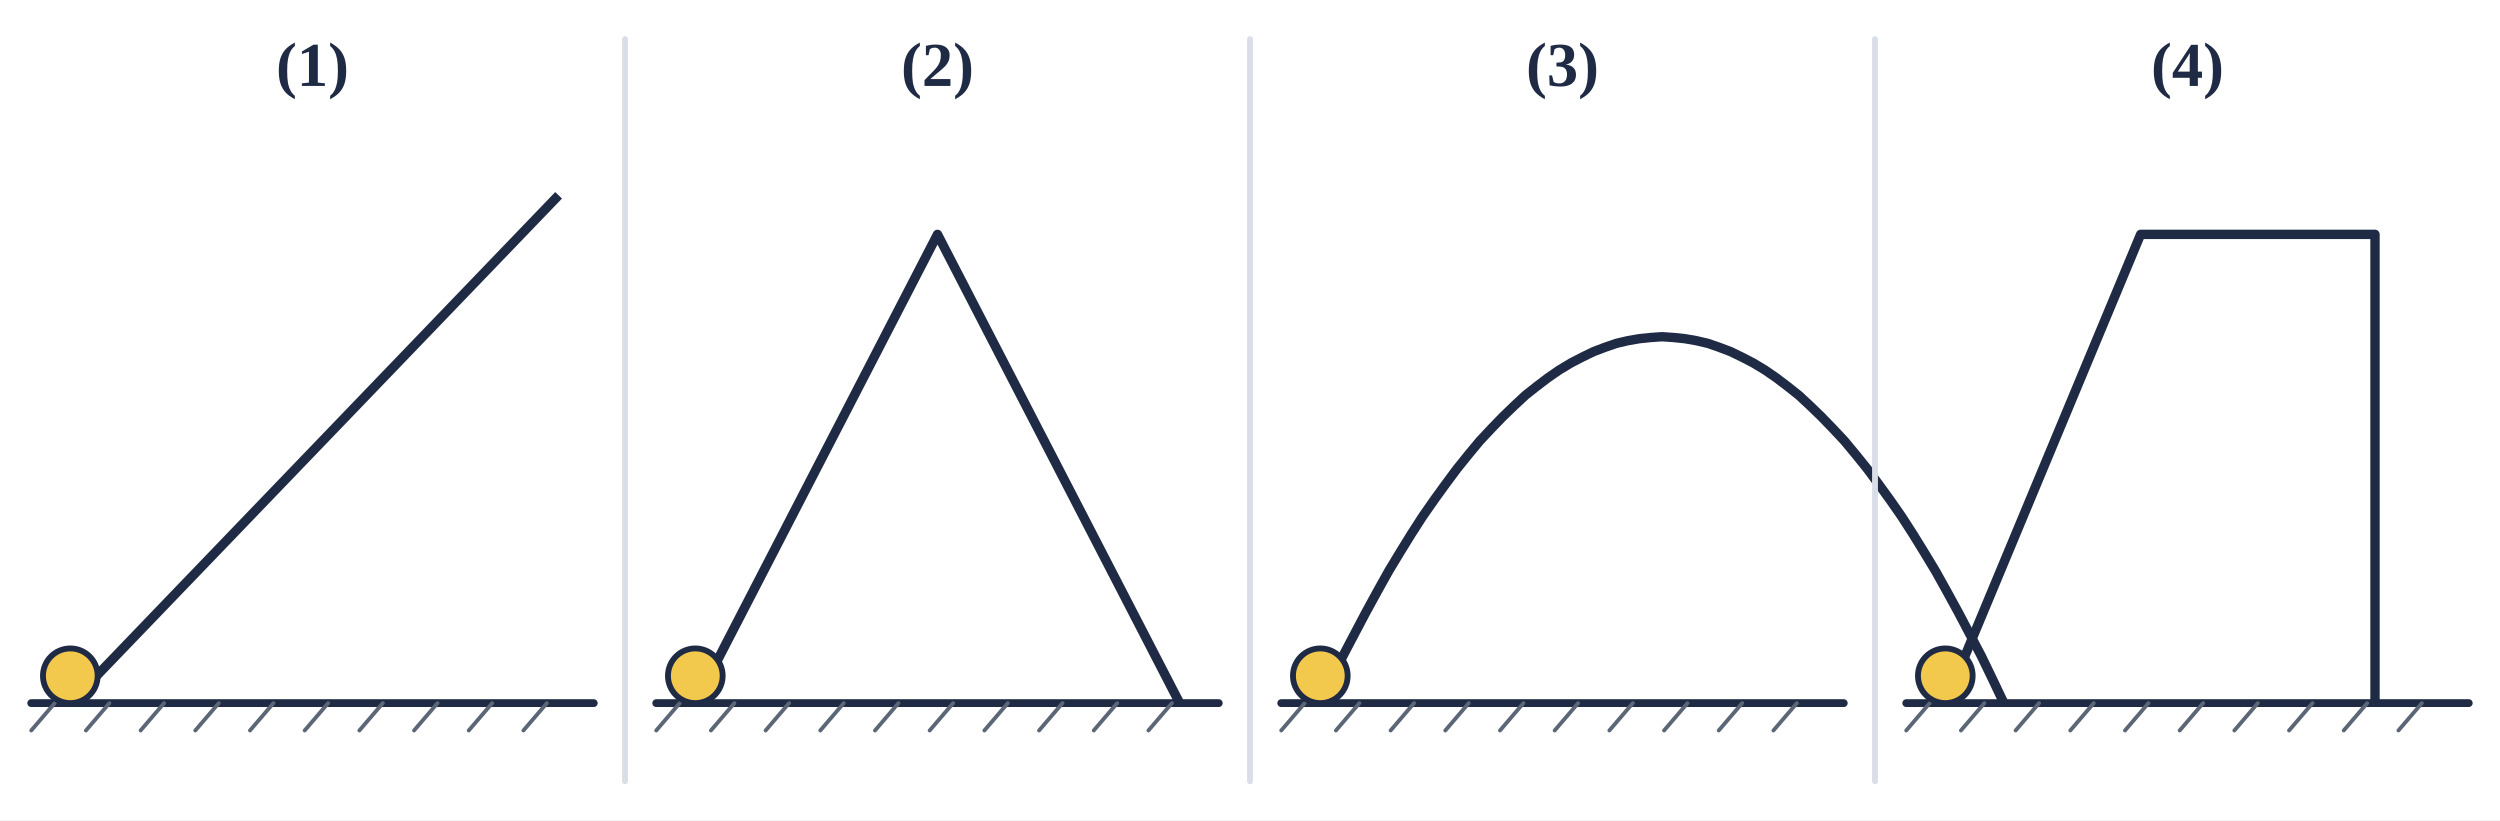
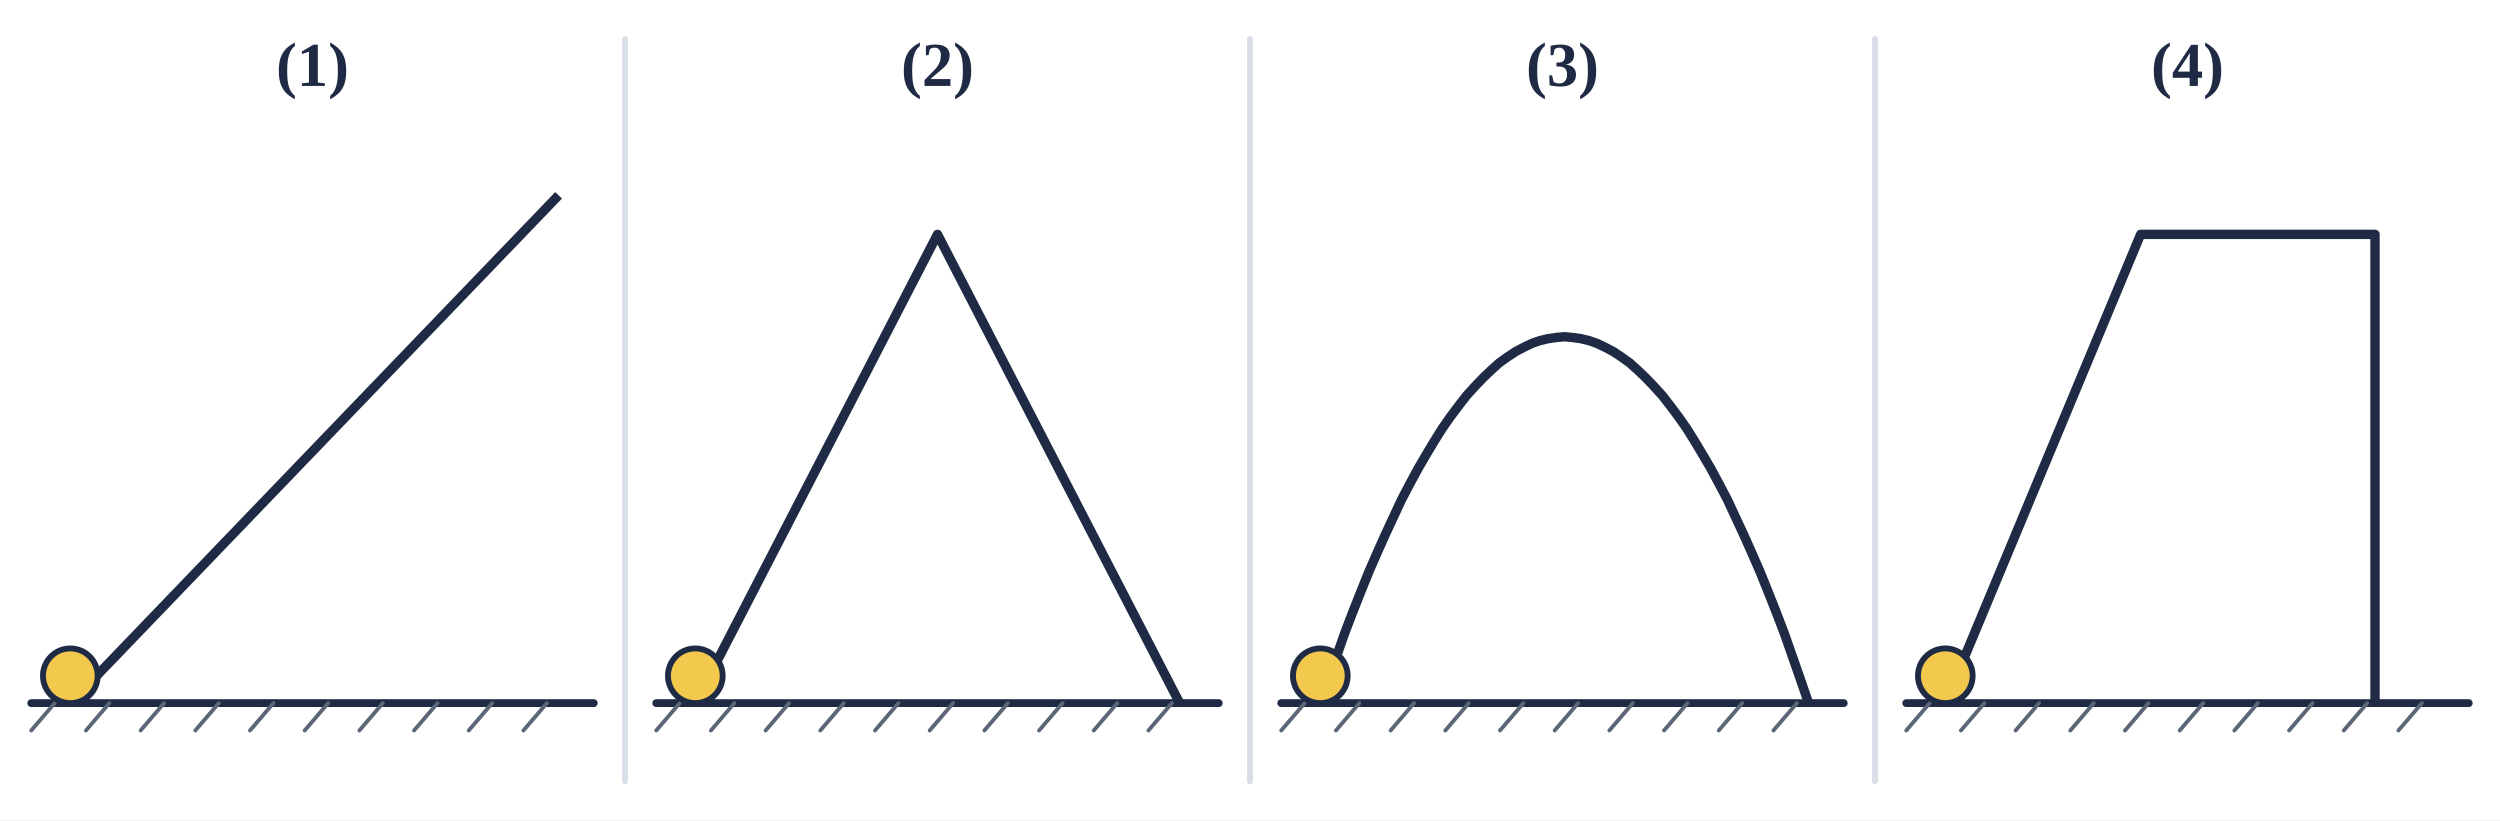
<svg xmlns="http://www.w3.org/2000/svg" viewBox="0 0 640 210" width="640" height="210">
  <rect width="640" height="210" fill="#fff" />
  <text x="80.0" y="22.0" text-anchor="middle" font-size="16" fill="#1f2a44" font-weight="bold" font-family="'Times New Roman',Times,serif">(1)</text>
  <line x1="8.0" y1="180.0" x2="152.0" y2="180.0" stroke="#1f2a44" stroke-width="2" stroke-linecap="round" />
  <line x1="14.0" y1="180.0" x2="8.0" y2="187.0" stroke="#5b6676" stroke-width="1" stroke-linecap="round" />
  <line x1="28.0" y1="180.0" x2="22.0" y2="187.0" stroke="#5b6676" stroke-width="1" stroke-linecap="round" />
  <line x1="42.0" y1="180.0" x2="36.0" y2="187.0" stroke="#5b6676" stroke-width="1" stroke-linecap="round" />
  <line x1="56.0" y1="180.0" x2="50.0" y2="187.0" stroke="#5b6676" stroke-width="1" stroke-linecap="round" />
  <line x1="70.0" y1="180.0" x2="64.0" y2="187.0" stroke="#5b6676" stroke-width="1" stroke-linecap="round" />
  <line x1="84.0" y1="180.0" x2="78.0" y2="187.0" stroke="#5b6676" stroke-width="1" stroke-linecap="round" />
  <line x1="98.0" y1="180.0" x2="92.0" y2="187.0" stroke="#5b6676" stroke-width="1" stroke-linecap="round" />
  <line x1="112.0" y1="180.0" x2="106.0" y2="187.0" stroke="#5b6676" stroke-width="1" stroke-linecap="round" />
  <line x1="126.0" y1="180.0" x2="120.0" y2="187.0" stroke="#5b6676" stroke-width="1" stroke-linecap="round" />
  <line x1="140.0" y1="180.0" x2="134.0" y2="187.0" stroke="#5b6676" stroke-width="1" stroke-linecap="round" />
  <polyline points="18.0,180.0 143.0,50.0" fill="none" stroke="#1f2a44" stroke-width="2.4" stroke-linejoin="round" />
  <circle cx="18.0" cy="173.0" r="7" fill="#f2c94c" stroke="#1f2a44" stroke-width="1.5" />
  <text x="240.0" y="22.0" text-anchor="middle" font-size="16" fill="#1f2a44" font-weight="bold" font-family="'Times New Roman',Times,serif">(2)</text>
  <line x1="160.0" y1="10.0" x2="160.0" y2="200.0" stroke="#d9dee7" stroke-width="1.5" stroke-linecap="round" />
  <line x1="168.0" y1="180.0" x2="312.0" y2="180.0" stroke="#1f2a44" stroke-width="2" stroke-linecap="round" />
  <line x1="174.0" y1="180.0" x2="168.0" y2="187.0" stroke="#5b6676" stroke-width="1" stroke-linecap="round" />
  <line x1="188.0" y1="180.0" x2="182.0" y2="187.0" stroke="#5b6676" stroke-width="1" stroke-linecap="round" />
  <line x1="202.0" y1="180.0" x2="196.0" y2="187.0" stroke="#5b6676" stroke-width="1" stroke-linecap="round" />
  <line x1="216.0" y1="180.0" x2="210.0" y2="187.0" stroke="#5b6676" stroke-width="1" stroke-linecap="round" />
  <line x1="230.0" y1="180.0" x2="224.0" y2="187.0" stroke="#5b6676" stroke-width="1" stroke-linecap="round" />
  <line x1="244.0" y1="180.0" x2="238.0" y2="187.0" stroke="#5b6676" stroke-width="1" stroke-linecap="round" />
  <line x1="258.0" y1="180.0" x2="252.0" y2="187.0" stroke="#5b6676" stroke-width="1" stroke-linecap="round" />
  <line x1="272.0" y1="180.0" x2="266.0" y2="187.0" stroke="#5b6676" stroke-width="1" stroke-linecap="round" />
  <line x1="286.0" y1="180.0" x2="280.0" y2="187.0" stroke="#5b6676" stroke-width="1" stroke-linecap="round" />
  <line x1="300.0" y1="180.0" x2="294.0" y2="187.0" stroke="#5b6676" stroke-width="1" stroke-linecap="round" />
  <polyline points="178.0,180.0 240.0,60.0 302.0,180.0" fill="none" stroke="#1f2a44" stroke-width="2.4" stroke-linejoin="round" />
  <circle cx="178.0" cy="173.0" r="7" fill="#f2c94c" stroke="#1f2a44" stroke-width="1.5" />
  <text x="400.0" y="22.0" text-anchor="middle" font-size="16" fill="#1f2a44" font-weight="bold" font-family="'Times New Roman',Times,serif">(3)</text>
  <line x1="320.0" y1="10.0" x2="320.0" y2="200.0" stroke="#d9dee7" stroke-width="1.5" stroke-linecap="round" />
  <line x1="328.0" y1="180.0" x2="472.0" y2="180.0" stroke="#1f2a44" stroke-width="2" stroke-linecap="round" />
  <line x1="334.0" y1="180.0" x2="328.0" y2="187.0" stroke="#5b6676" stroke-width="1" stroke-linecap="round" />
  <line x1="348.0" y1="180.0" x2="342.0" y2="187.0" stroke="#5b6676" stroke-width="1" stroke-linecap="round" />
  <line x1="362.0" y1="180.0" x2="356.0" y2="187.0" stroke="#5b6676" stroke-width="1" stroke-linecap="round" />
  <line x1="376.0" y1="180.0" x2="370.0" y2="187.0" stroke="#5b6676" stroke-width="1" stroke-linecap="round" />
  <line x1="390.0" y1="180.0" x2="384.0" y2="187.0" stroke="#5b6676" stroke-width="1" stroke-linecap="round" />
  <line x1="404.0" y1="180.0" x2="398.0" y2="187.0" stroke="#5b6676" stroke-width="1" stroke-linecap="round" />
  <line x1="418.0" y1="180.0" x2="412.0" y2="187.0" stroke="#5b6676" stroke-width="1" stroke-linecap="round" />
  <line x1="432.0" y1="180.0" x2="426.0" y2="187.0" stroke="#5b6676" stroke-width="1" stroke-linecap="round" />
  <line x1="446.0" y1="180.0" x2="440.0" y2="187.0" stroke="#5b6676" stroke-width="1" stroke-linecap="round" />
  <line x1="460.0" y1="180.0" x2="454.0" y2="187.0" stroke="#5b6676" stroke-width="1" stroke-linecap="round" />
-   <polyline points="338.0,180.0 340.9,173.9 343.8,167.9 346.8,162.2 349.7,156.7 352.6,151.4 355.5,146.2 358.4,141.4 361.3,136.7 364.2,132.2 367.2,127.9 370.1,123.9 373.0,120.0 375.9,116.4 378.8,112.9 381.8,109.7 384.7,106.7 387.6,103.9 390.5,101.2 393.4,98.9 396.3,96.7 399.2,94.7 402.2,92.9 405.1,91.4 408.0,90.0 410.9,88.9 413.8,87.9 416.8,87.2 419.7,86.7 422.6,86.4 425.5,86.2 428.4,86.4 431.3,86.7 434.2,87.2 437.2,87.9 440.1,88.9 443.0,90.0 445.9,91.4 448.8,92.9 451.8,94.7 454.7,96.7 457.6,98.9 460.5,101.2 463.4,103.9 466.3,106.7 469.2,109.7 472.2,112.9 475.1,116.4 478.0,120.0 480.9,123.9 483.8,127.9 486.8,132.2 489.7,136.7 492.6,141.4 495.5,146.2 498.4,151.4 501.3,156.7 504.2,162.2 507.2,167.9 510.1,173.9 513.0,180.0" fill="none" stroke="#1f2a44" stroke-width="2.4" stroke-linejoin="round" />
+   <polyline points="338.0,180.0 340.1,173.9 342.2,167.9 344.2,162.2 346.3,156.7 348.4,151.4 350.5,146.2 352.6,141.4 354.7,136.7 356.8,132.2 358.8,127.9 360.9,123.9 363.0,120.0 365.1,116.4 367.2,112.9 369.2,109.7 371.3,106.7 373.4,103.9 375.5,101.2 377.6,98.9 379.7,96.7 381.8,94.7 383.8,92.9 385.9,91.4 388.0,90.0 390.1,88.9 392.2,87.9 394.2,87.2 396.3,86.7 398.4,86.4 400.5,86.2 402.6,86.4 404.7,86.7 406.8,87.2 408.8,87.9 410.9,88.9 413.0,90.0 415.1,91.4 417.2,92.9 419.2,94.7 421.3,96.7 423.4,98.9 425.5,101.2 427.6,103.9 429.7,106.7 431.8,109.7 433.8,112.9 435.9,116.4 438.0,120.0 440.1,123.9 442.2,127.9 444.2,132.2 446.3,136.7 448.4,141.4 450.5,146.2 452.6,151.4 454.7,156.7 456.8,162.2 458.8,167.9 460.9,173.9 463.0,180.0" fill="none" stroke="#1f2a44" stroke-width="2.4" stroke-linejoin="round" />
  <circle cx="338.0" cy="173.0" r="7" fill="#f2c94c" stroke="#1f2a44" stroke-width="1.5" />
  <text x="560.0" y="22.0" text-anchor="middle" font-size="16" fill="#1f2a44" font-weight="bold" font-family="'Times New Roman',Times,serif">(4)</text>
  <line x1="480.0" y1="10.0" x2="480.0" y2="200.0" stroke="#d9dee7" stroke-width="1.5" stroke-linecap="round" />
  <line x1="488.0" y1="180.0" x2="632.0" y2="180.0" stroke="#1f2a44" stroke-width="2" stroke-linecap="round" />
  <line x1="494.0" y1="180.0" x2="488.0" y2="187.0" stroke="#5b6676" stroke-width="1" stroke-linecap="round" />
  <line x1="508.0" y1="180.0" x2="502.0" y2="187.0" stroke="#5b6676" stroke-width="1" stroke-linecap="round" />
  <line x1="522.0" y1="180.0" x2="516.0" y2="187.0" stroke="#5b6676" stroke-width="1" stroke-linecap="round" />
  <line x1="536.0" y1="180.0" x2="530.0" y2="187.0" stroke="#5b6676" stroke-width="1" stroke-linecap="round" />
  <line x1="550.0" y1="180.0" x2="544.0" y2="187.0" stroke="#5b6676" stroke-width="1" stroke-linecap="round" />
  <line x1="564.0" y1="180.0" x2="558.0" y2="187.0" stroke="#5b6676" stroke-width="1" stroke-linecap="round" />
  <line x1="578.0" y1="180.0" x2="572.0" y2="187.0" stroke="#5b6676" stroke-width="1" stroke-linecap="round" />
  <line x1="592.0" y1="180.0" x2="586.0" y2="187.0" stroke="#5b6676" stroke-width="1" stroke-linecap="round" />
  <line x1="606.0" y1="180.0" x2="600.0" y2="187.0" stroke="#5b6676" stroke-width="1" stroke-linecap="round" />
  <line x1="620.0" y1="180.0" x2="614.0" y2="187.0" stroke="#5b6676" stroke-width="1" stroke-linecap="round" />
  <polyline points="498.0,180.0 548.0,60.0 608.0,60.0 608.0,180.0" fill="none" stroke="#1f2a44" stroke-width="2.4" stroke-linejoin="round" />
  <circle cx="498.0" cy="173.0" r="7" fill="#f2c94c" stroke="#1f2a44" stroke-width="1.5" />
</svg>
